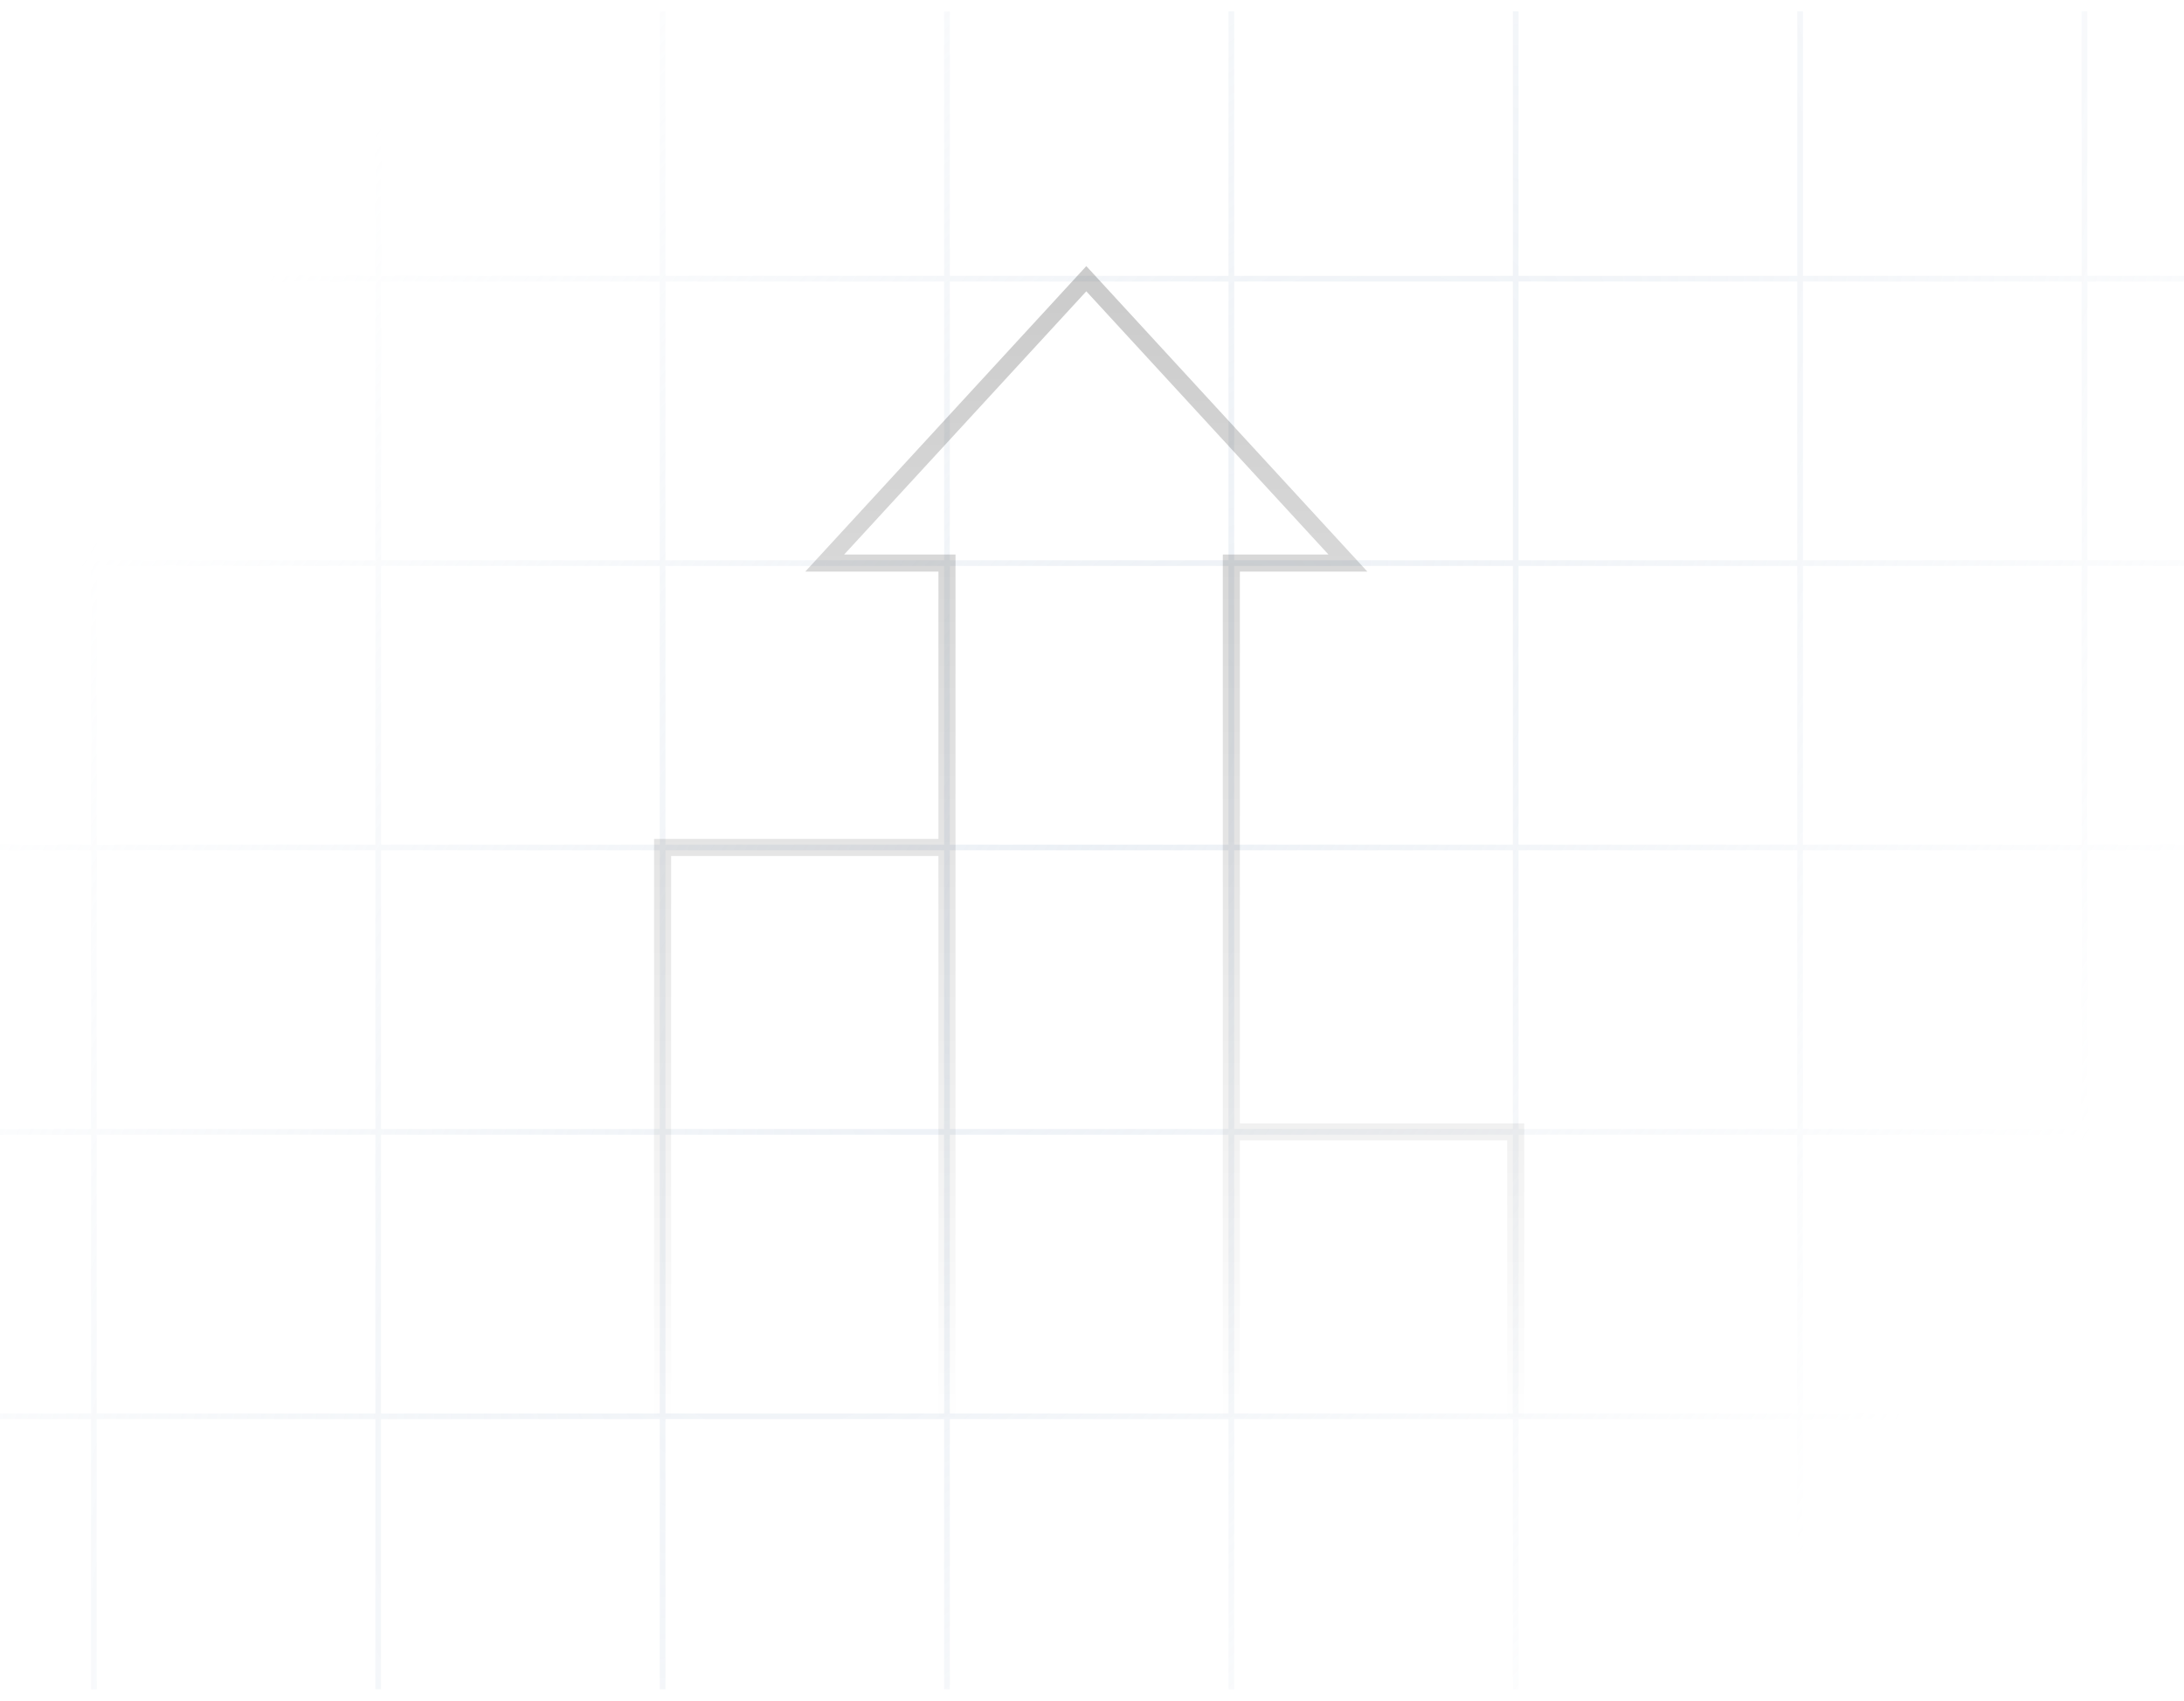
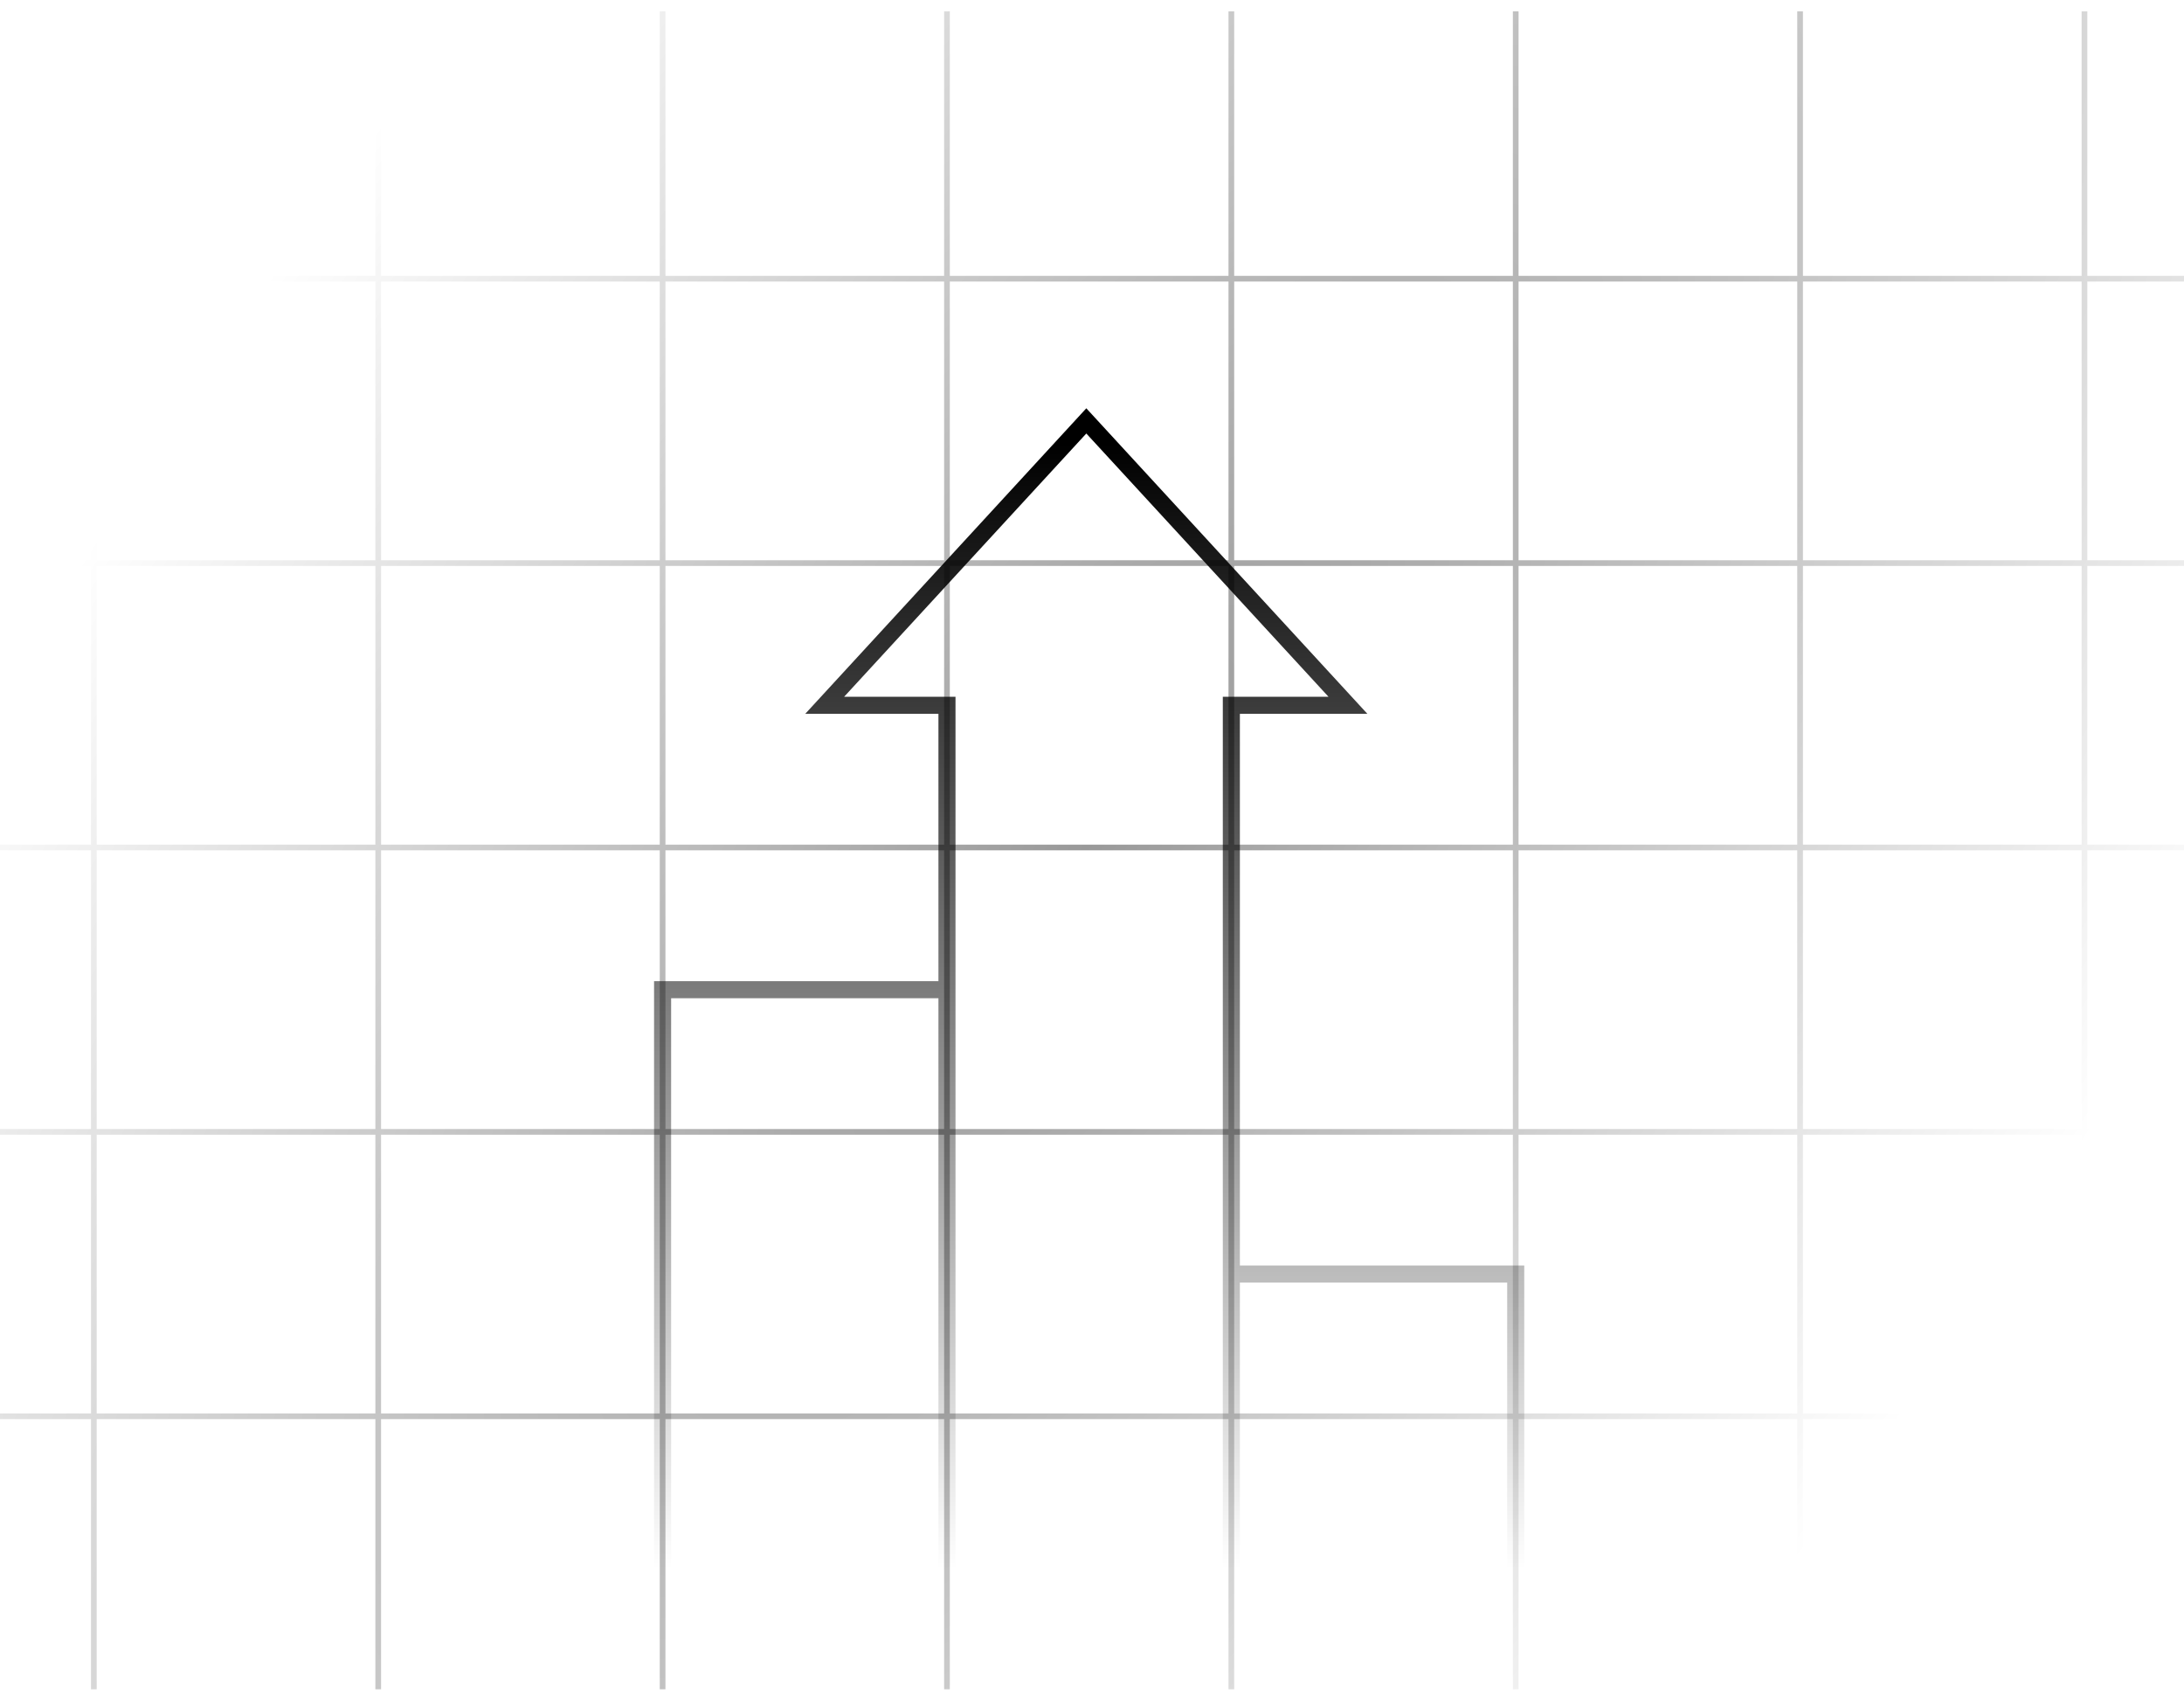
<svg xmlns="http://www.w3.org/2000/svg" width="384" height="299" viewBox="0 0 384 299" fill="none">
  <path d="M216.5 2V49M216.5 49V99M216.5 49H166.5M216.5 49H266.5M216.5 99V149M216.5 99H166.5M216.5 99H266.5M216.5 149V199M216.5 149H166.5M216.5 149H266.5M216.5 199V249M216.5 199H166.5M216.5 199H266.5M216.5 249V297M216.5 249H166.5M216.5 249H266.5M266.5 2V49M266.5 49V99M266.5 49H316.5M266.5 99V149M266.5 99H316.5M266.5 149V199M266.5 149H316.5M266.5 199V249M266.5 199H316.5M266.5 249V297M266.5 249H316.5M316.5 2V49M316.5 49V99M316.5 49H366.5M316.5 99V149M316.5 99H366.5M316.5 149V199M316.5 149H366.5M316.5 199V249M316.5 199H366.5M316.5 249V297M316.5 249H366.5M366.5 2V49M366.5 49V99M366.5 49H416.5M366.5 99V149M366.5 99H416.5M366.5 149V199M366.5 149H416.5M366.5 199V249M366.5 199H416.5M366.5 249V297M366.5 249H416.5M416.5 2V49M416.5 49V99M416.5 49H466.5M416.5 99V149M416.5 99H466.5M416.5 149V199M416.5 149H466.5M416.5 199V249M416.5 199H466.5M416.5 249V297M416.5 249H466.5M466.5 2V49M466.5 49V99M466.5 49H516.5M466.5 99V149M466.5 99H516.5M466.5 149V199M466.5 149H516.5M466.5 199V249M466.5 199H516.5M466.5 249V297M466.5 249H516.5M516.5 2V49M516.5 49V99M516.5 49H558.5M516.5 99V149M516.5 99H558.5M516.5 149V199M516.5 149H558.5M516.5 199V249M516.5 199H558.5M516.5 249V297M516.5 249H558.5M166.5 249V199M166.5 249V297M166.5 249H116.5M166.5 199V149M166.5 199H116.5M166.5 149V99M166.5 149H116.5M166.5 99V49M166.5 99H116.5M166.5 49V2M166.5 49H116.5M558.5 -1H-175.5M-133.5 2V49M-133.5 49V99M-133.5 49H-175.5M-133.5 49H-83.5M-133.5 99V149M-133.5 99H-175.5M-133.5 99H-83.5M-133.5 149V199M-133.5 149H-175.5M-133.5 149H-83.5M-133.5 199V249M-133.5 199H-175.5M-133.5 199H-83.5M-133.5 249V297M-133.5 249H-175.5M-133.5 249H-83.5M-83.5 2V49M-83.5 49V99M-83.5 49H-33.5M-83.5 99V149M-83.5 99H-33.5M-83.5 149V199M-83.5 149H-33.5M-83.5 199V249M-83.5 199H-33.5M-83.5 249V297M-83.5 249H-33.5M-33.5 2V49M-33.5 49V99M-33.5 49H16.5M-33.5 99V149M-33.5 99H16.5M-33.5 149V199M-33.5 149H16.5M-33.5 199V249M-33.5 199H16.5M-33.5 249V297M-33.5 249H16.5M16.5 2V49M16.5 49V99M16.5 49H66.5M16.5 99V149M16.5 99H66.5M16.5 149V199M16.5 149H66.5M16.5 199V249M16.5 199H66.5M16.5 249V297M16.5 249H66.5M66.5 2V49M66.5 49V99M66.5 49H116.5M66.5 99V149M66.5 99H116.5M66.5 149V199M66.5 149H116.5M66.5 199V249M66.5 199H116.5M66.5 249V297M66.5 249H116.5M116.5 2V49M116.5 49V99M116.5 99V149M116.5 149V199M116.5 199V249M116.5 249V297" stroke="url(#paint0_radial_2_237)" stroke-opacity="0.4" />
-   <path opacity="0.2" d="M116.5 251V149H166.5M166.5 149V251M166.5 149V99H145L191 49L237 99H216.5V200.5M216.5 251V199H266.5V251" stroke="url(#paint1_linear_2_237)" stroke-width="3" />
+   <path opacity="1" d="M116.5 251V149H166.5M166.5 149V251M166.5 149V99H145L191 49L237 99H216.5V200.5M216.5 251V199H266.5V251" stroke="url(#paint1_linear_2_237)" stroke-width="3" transform="translate(0,25)" />
  <defs>
    <radialGradient id="paint0_radial_2_237" cx="0" cy="0" r="1" gradientUnits="userSpaceOnUse" gradientTransform="translate(191.5 148) rotate(34.9245) scale(173.8 428.085)">
-       <stop stop-color="#CFDAE7" />
-       <stop offset="1" stop-color="#CFDAE7" stop-opacity="0" />
+       <stop stop-color="#000000" />
+       <stop offset="1" stop-color="#000000" stop-opacity="0" />
    </radialGradient>
    <linearGradient id="paint1_linear_2_237" x1="191.5" y1="53" x2="191.5" y2="251" gradientUnits="userSpaceOnUse">
      <stop />
      <stop offset="1" stop-opacity="0" />
    </linearGradient>
  </defs>
</svg>
